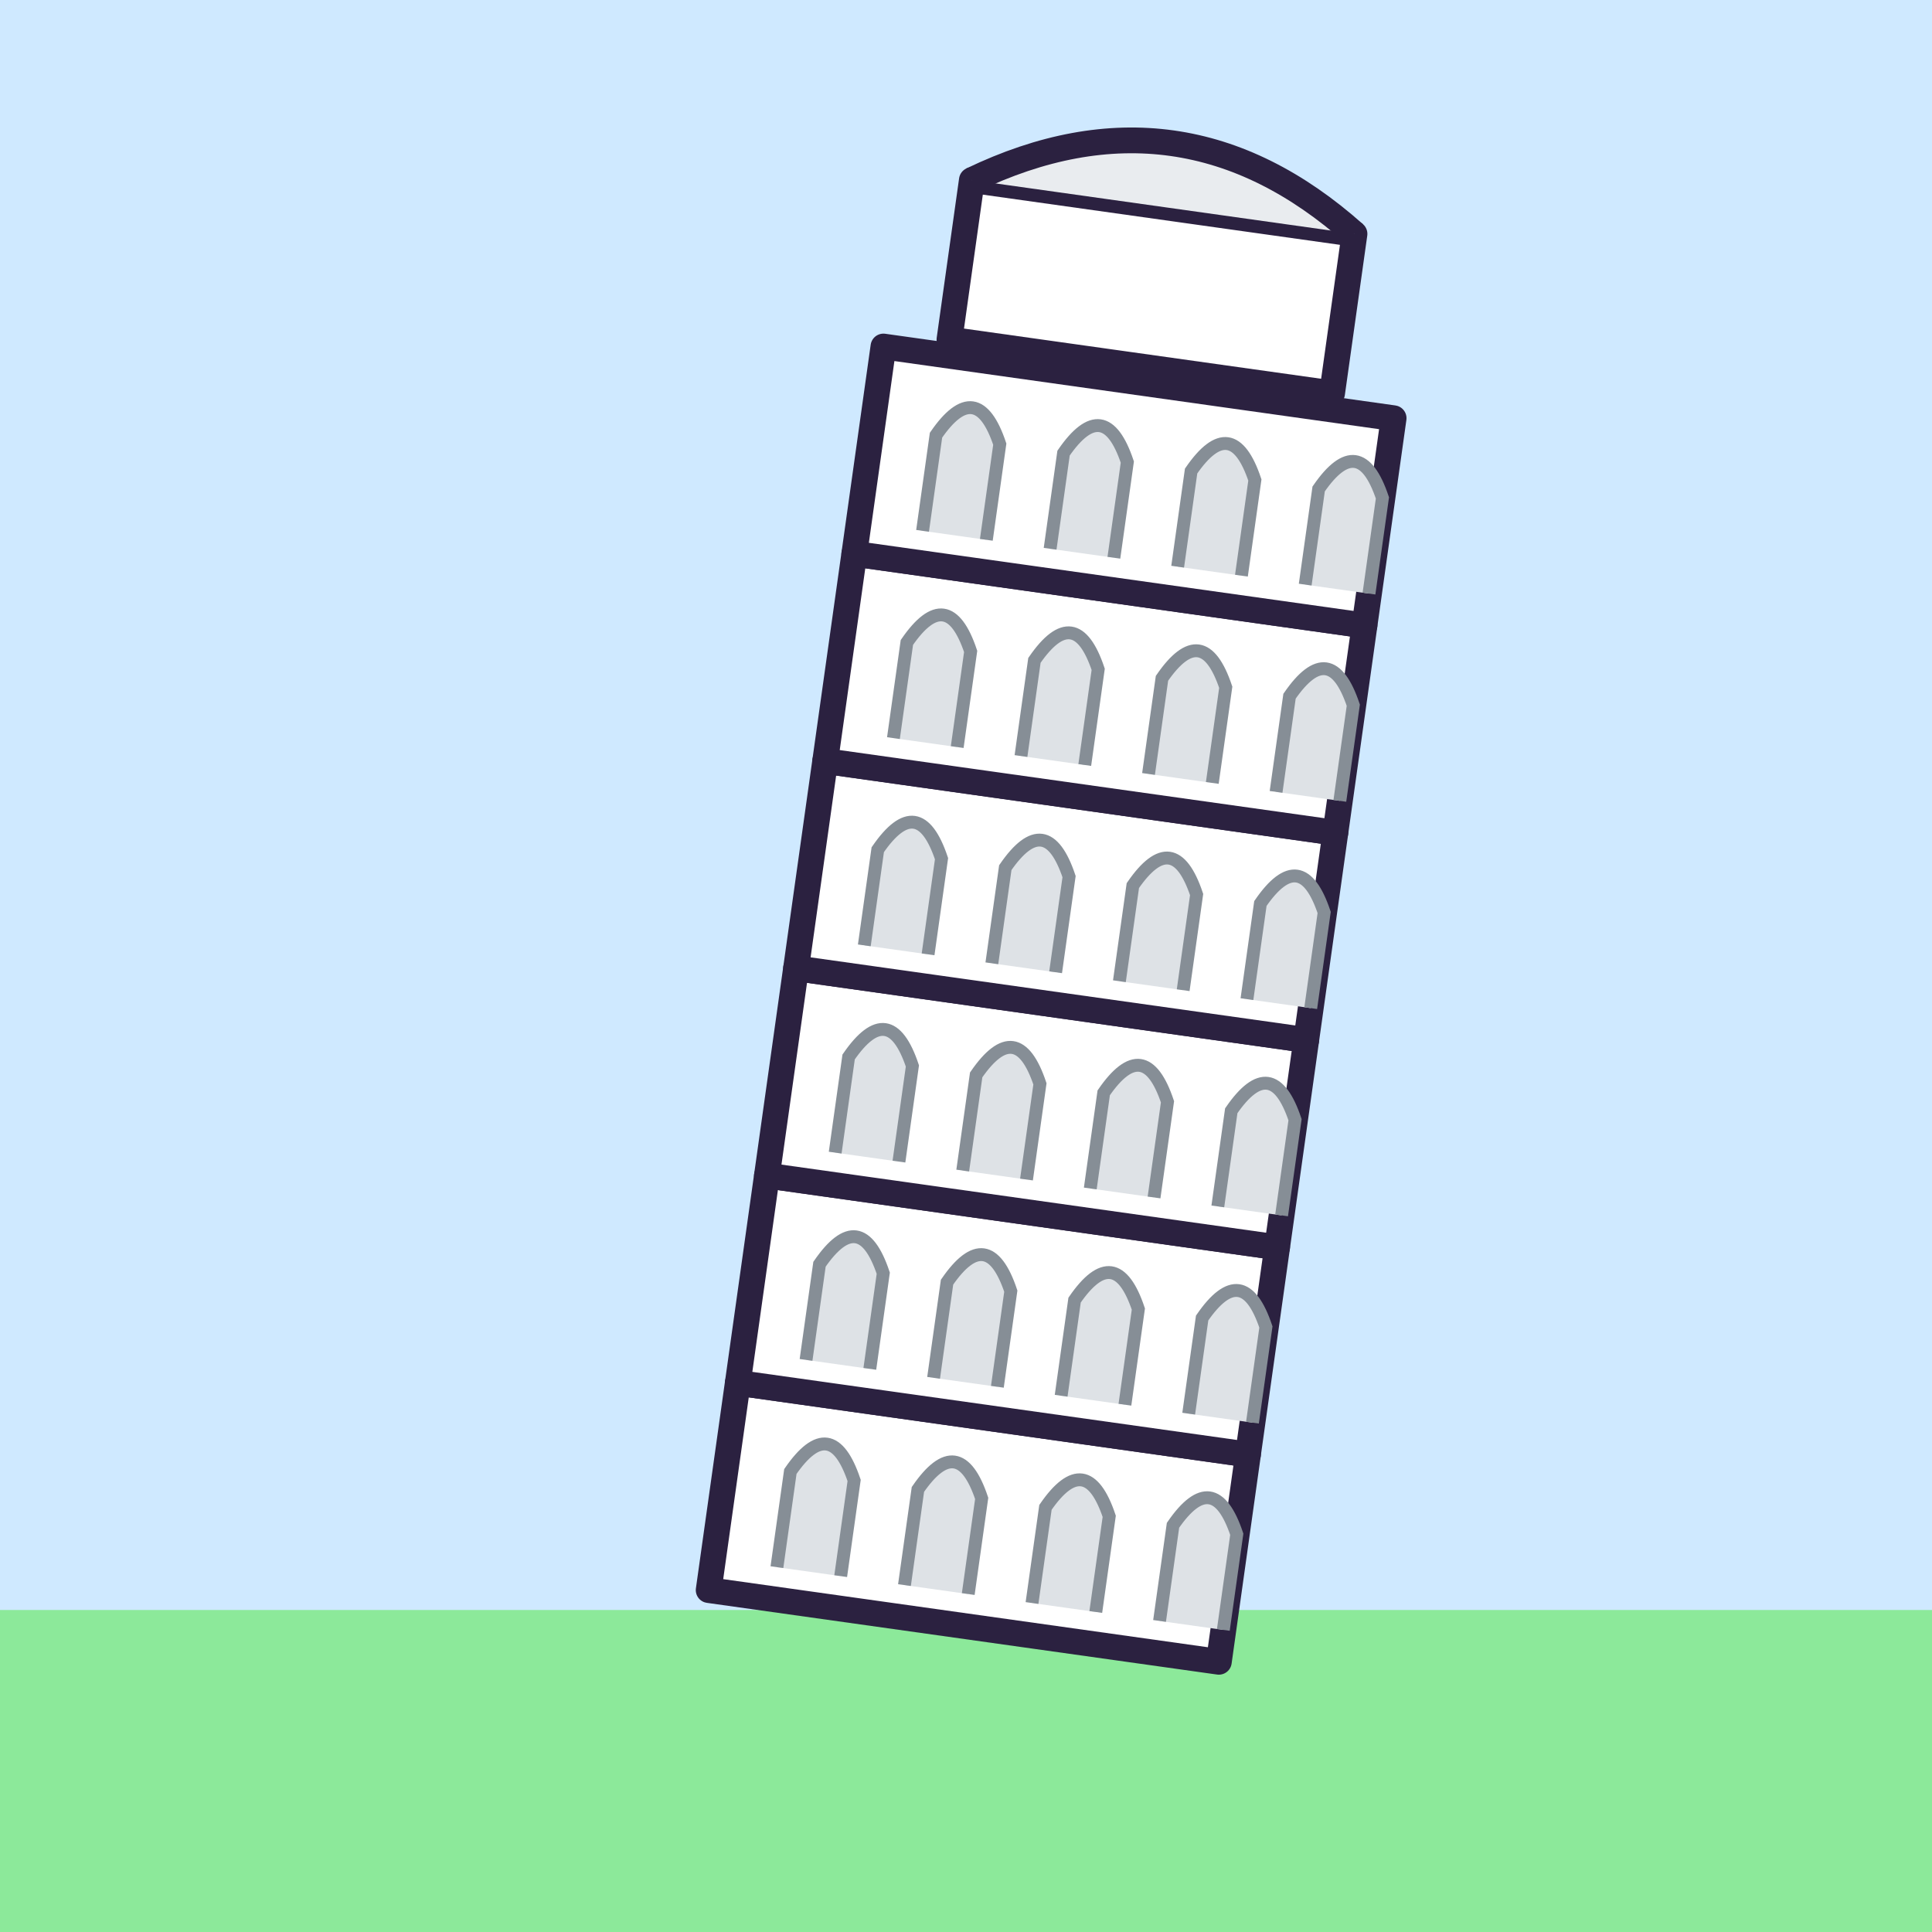
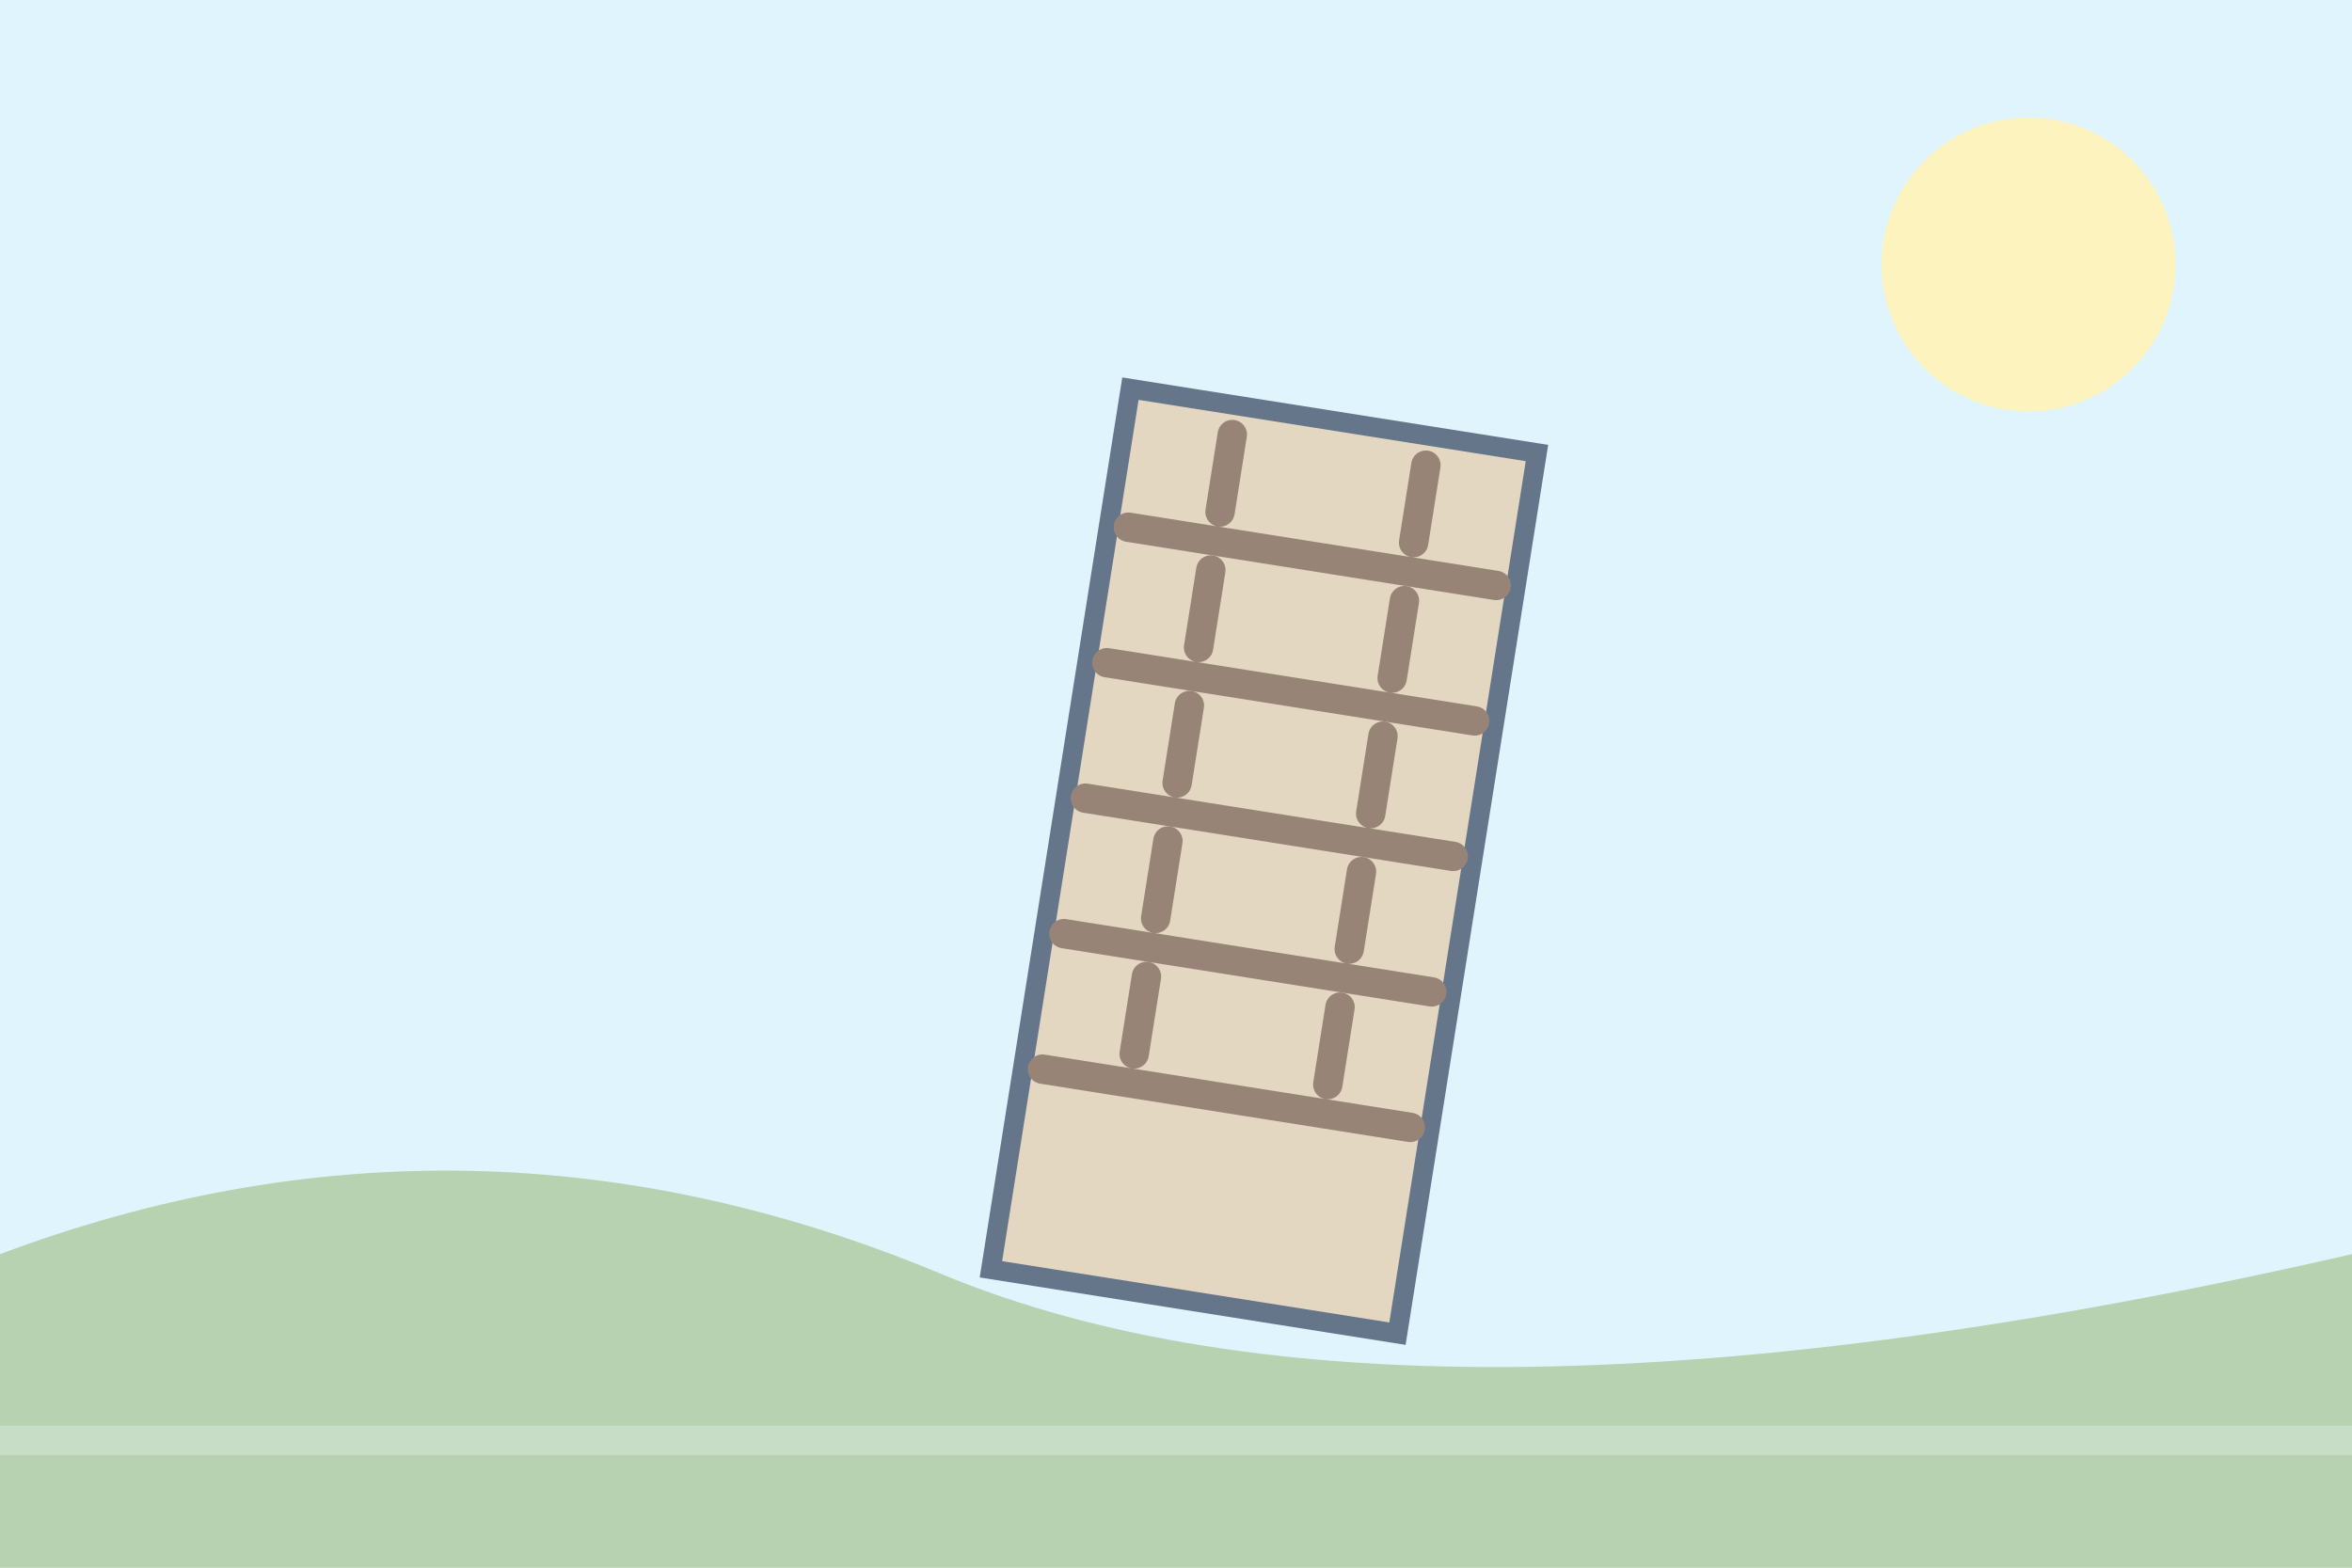
- <svg xmlns="http://www.w3.org/2000/svg" viewBox="0 0 120 120" role="img">
-   <rect x="0" y="0" width="120" height="120" fill="#cfe9ff" />
-   <rect x="0" y="100" width="120" height="20" fill="#8ce99a" />
-   <g transform="rotate(8 60 100)">
-     <rect x="44" y="88" width="32" height="13" fill="#fff" stroke="#2b2140" stroke-width="1.6" stroke-linejoin="round" />
-     <path d="M48 99 v-6 q2 -4 4 0 v6" fill="#dee2e6" stroke="#868e96" stroke-width=".8" />
-     <path d="M56 99 v-6 q2 -4 4 0 v6" fill="#dee2e6" stroke="#868e96" stroke-width=".8" />
-     <path d="M64 99 v-6 q2 -4 4 0 v6" fill="#dee2e6" stroke="#868e96" stroke-width=".8" />
-     <path d="M72 99 v-6 q2 -4 4 0 v6" fill="#dee2e6" stroke="#868e96" stroke-width=".8" />
-     <rect x="44" y="75" width="32" height="13" fill="#fff" stroke="#2b2140" stroke-width="1.6" stroke-linejoin="round" />
-     <path d="M48 86 v-6 q2 -4 4 0 v6" fill="#dee2e6" stroke="#868e96" stroke-width=".8" />
-     <path d="M56 86 v-6 q2 -4 4 0 v6" fill="#dee2e6" stroke="#868e96" stroke-width=".8" />
-     <path d="M64 86 v-6 q2 -4 4 0 v6" fill="#dee2e6" stroke="#868e96" stroke-width=".8" />
-     <path d="M72 86 v-6 q2 -4 4 0 v6" fill="#dee2e6" stroke="#868e96" stroke-width=".8" />
-     <rect x="44" y="62" width="32" height="13" fill="#fff" stroke="#2b2140" stroke-width="1.6" stroke-linejoin="round" />
-     <path d="M48 73 v-6 q2 -4 4 0 v6" fill="#dee2e6" stroke="#868e96" stroke-width=".8" />
-     <path d="M56 73 v-6 q2 -4 4 0 v6" fill="#dee2e6" stroke="#868e96" stroke-width=".8" />
-     <path d="M64 73 v-6 q2 -4 4 0 v6" fill="#dee2e6" stroke="#868e96" stroke-width=".8" />
-     <path d="M72 73 v-6 q2 -4 4 0 v6" fill="#dee2e6" stroke="#868e96" stroke-width=".8" />
-     <rect x="44" y="49" width="32" height="13" fill="#fff" stroke="#2b2140" stroke-width="1.6" stroke-linejoin="round" />
-     <path d="M48 60 v-6 q2 -4 4 0 v6" fill="#dee2e6" stroke="#868e96" stroke-width=".8" />
-     <path d="M56 60 v-6 q2 -4 4 0 v6" fill="#dee2e6" stroke="#868e96" stroke-width=".8" />
-     <path d="M64 60 v-6 q2 -4 4 0 v6" fill="#dee2e6" stroke="#868e96" stroke-width=".8" />
-     <path d="M72 60 v-6 q2 -4 4 0 v6" fill="#dee2e6" stroke="#868e96" stroke-width=".8" />
-     <rect x="44" y="36" width="32" height="13" fill="#fff" stroke="#2b2140" stroke-width="1.6" stroke-linejoin="round" />
-     <path d="M48 47 v-6 q2 -4 4 0 v6" fill="#dee2e6" stroke="#868e96" stroke-width=".8" />
-     <path d="M56 47 v-6 q2 -4 4 0 v6" fill="#dee2e6" stroke="#868e96" stroke-width=".8" />
-     <path d="M64 47 v-6 q2 -4 4 0 v6" fill="#dee2e6" stroke="#868e96" stroke-width=".8" />
-     <path d="M72 47 v-6 q2 -4 4 0 v6" fill="#dee2e6" stroke="#868e96" stroke-width=".8" />
-     <rect x="44" y="23" width="32" height="13" fill="#fff" stroke="#2b2140" stroke-width="1.6" stroke-linejoin="round" />
-     <path d="M48 34 v-6 q2 -4 4 0 v6" fill="#dee2e6" stroke="#868e96" stroke-width=".8" />
-     <path d="M56 34 v-6 q2 -4 4 0 v6" fill="#dee2e6" stroke="#868e96" stroke-width=".8" />
-     <path d="M64 34 v-6 q2 -4 4 0 v6" fill="#dee2e6" stroke="#868e96" stroke-width=".8" />
-     <path d="M72 34 v-6 q2 -4 4 0 v6" fill="#dee2e6" stroke="#868e96" stroke-width=".8" />
-     <rect x="48" y="12" width="24" height="10" fill="#fff" stroke="#2b2140" stroke-width="1.6" stroke-linejoin="round" />
-     <path d="M48 12 q12 -8 24 0" fill="#e9ecef" stroke="#2b2140" stroke-width="1.6" stroke-linejoin="round" />
+ <svg xmlns="http://www.w3.org/2000/svg" viewBox="0 0 240 160" role="img" aria-labelledby="t" data-origin="kids-learn-original-landmark-schematic">
+   <rect width="240" height="160" fill="#e0f4fd" />
+   <circle cx="207" cy="27" r="15" fill="#fff3b8" opacity=".9" />
+   <path d="M0 128Q48 110 96 130T240 128V160H0Z" fill="#b6d2b1" />
+   <g transform="rotate(9 123 132)">
+     <rect x="101" y="42" width="42" height="91" rx="0" fill="#e3d7c2" stroke="#65758a" stroke-width="2" />
+     <path d="M103 56H141 M112 45V53M132 45V53" fill="none" stroke="#988477" stroke-width="3" stroke-linejoin="round" stroke-linecap="round" />
+     <path d="M103 70H141 M112 59V67M132 59V67" fill="none" stroke="#988477" stroke-width="3" stroke-linejoin="round" stroke-linecap="round" />
+     <path d="M103 84H141 M112 73V81M132 73V81" fill="none" stroke="#988477" stroke-width="3" stroke-linejoin="round" stroke-linecap="round" />
+     <path d="M103 98H141 M112 87V95M132 87V95" fill="none" stroke="#988477" stroke-width="3" stroke-linejoin="round" stroke-linecap="round" />
+     <path d="M103 112H141 M112 101V109M132 101V109" fill="none" stroke="#988477" stroke-width="3" stroke-linejoin="round" stroke-linecap="round" />
  </g>
+   <path d="M0 147H240" fill="none" stroke="#ffffff" stroke-opacity=".25" stroke-width="3" />
</svg>
